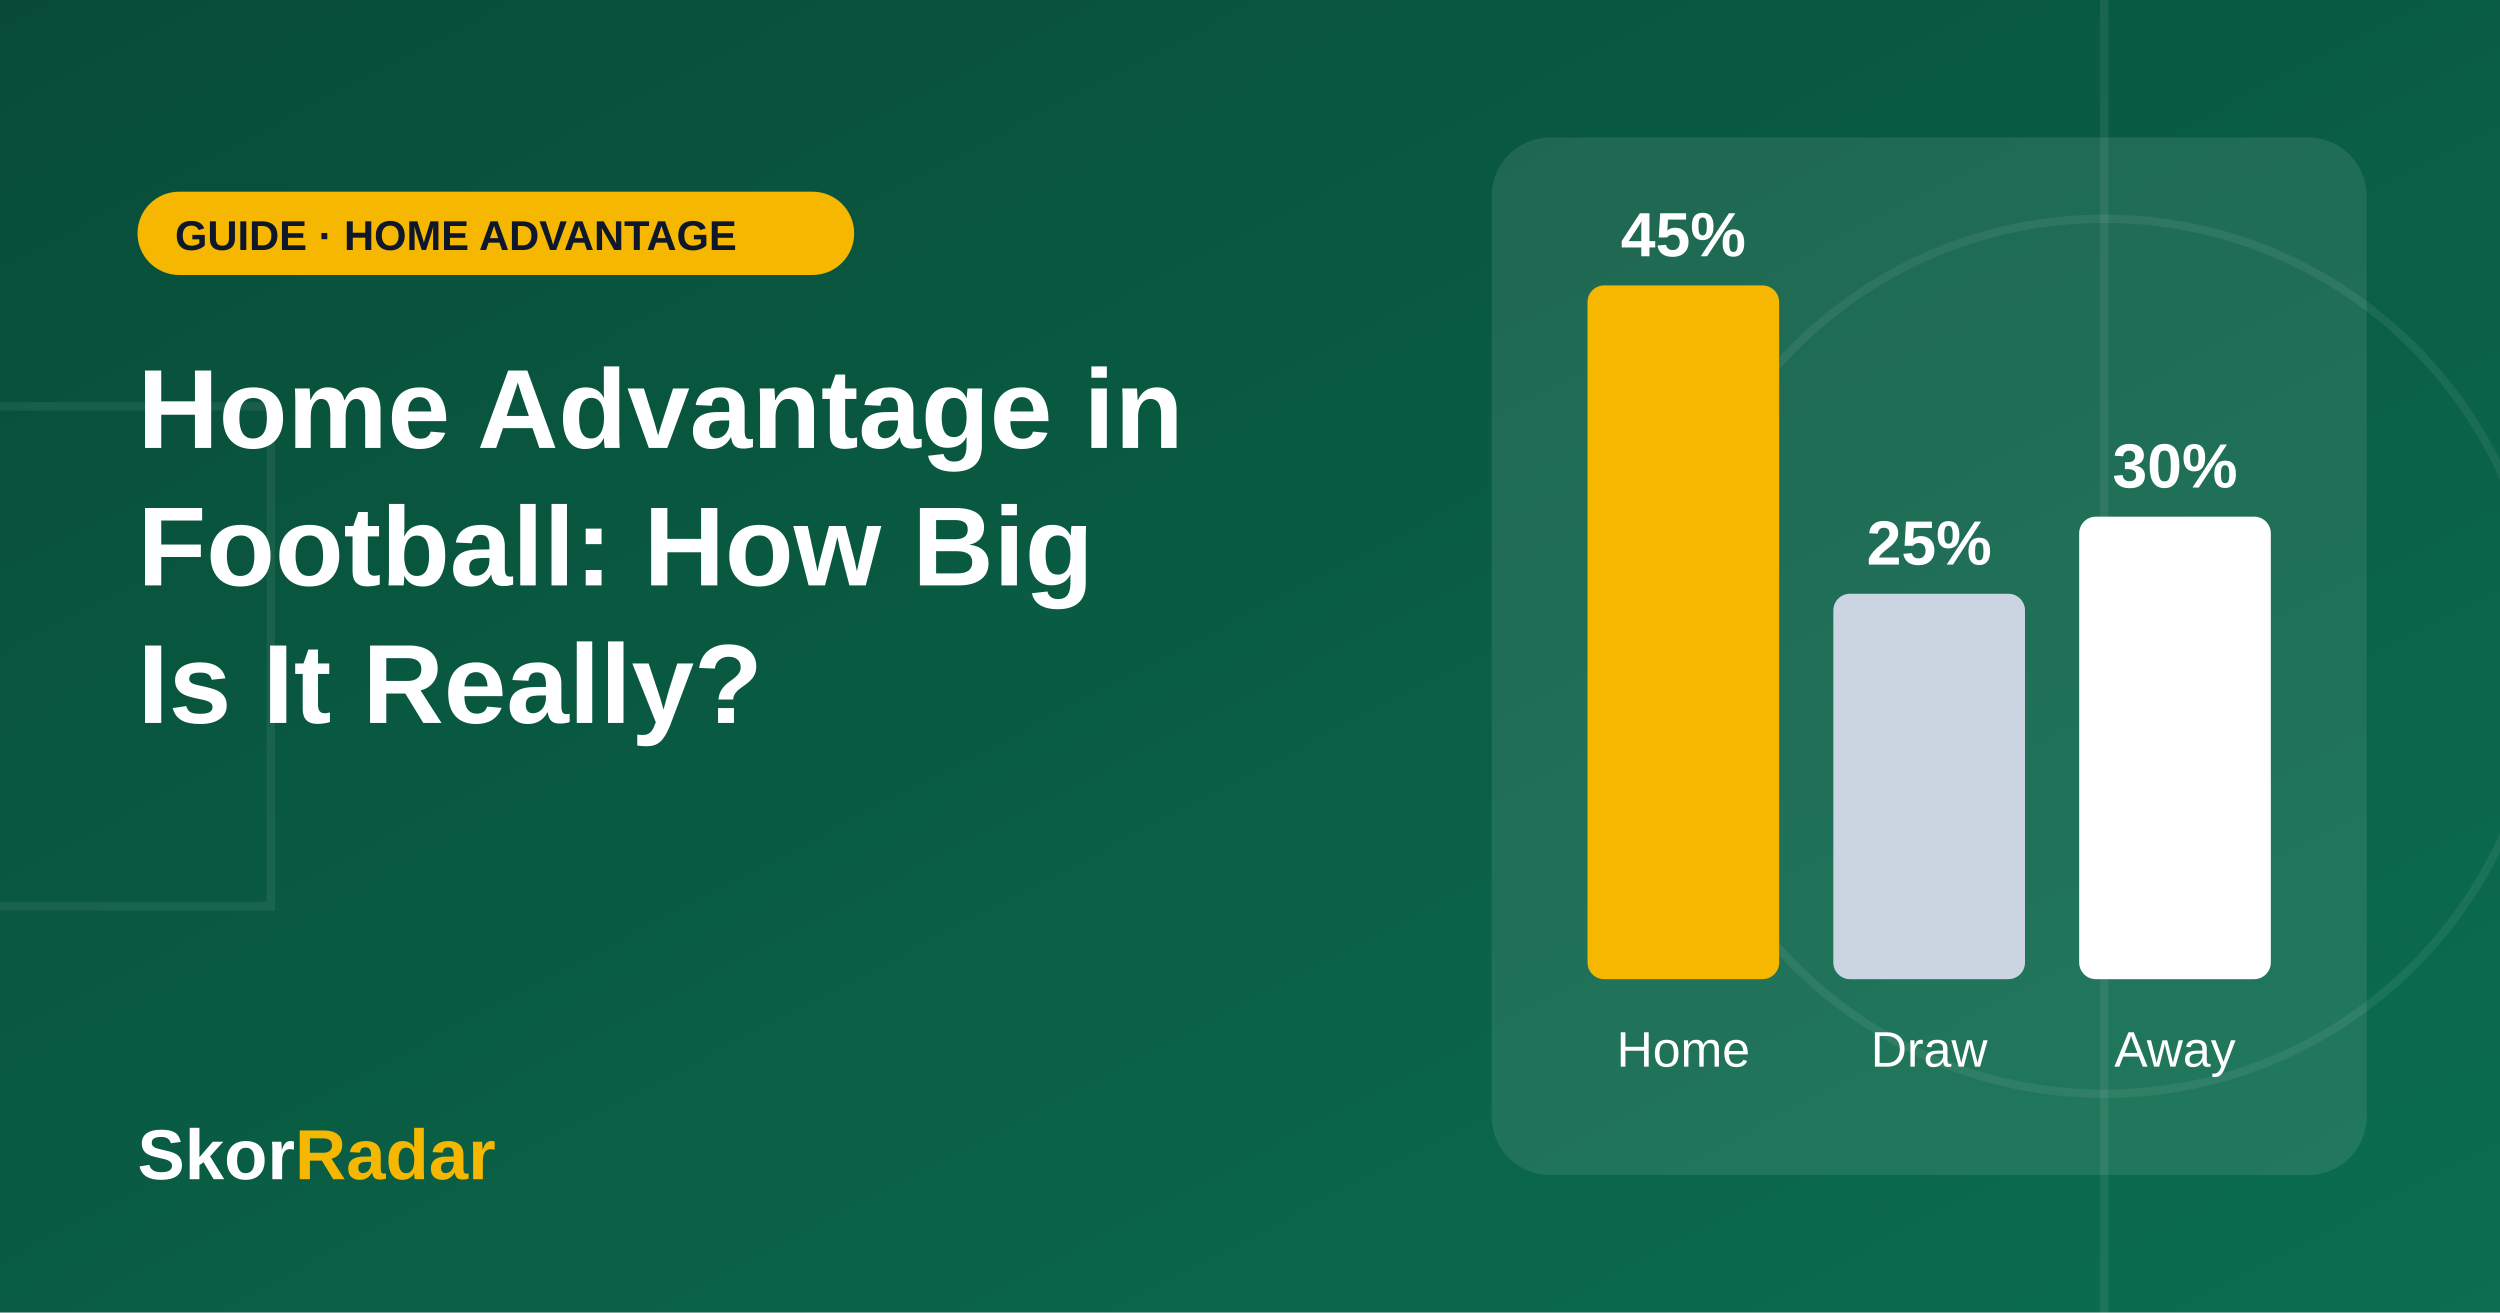
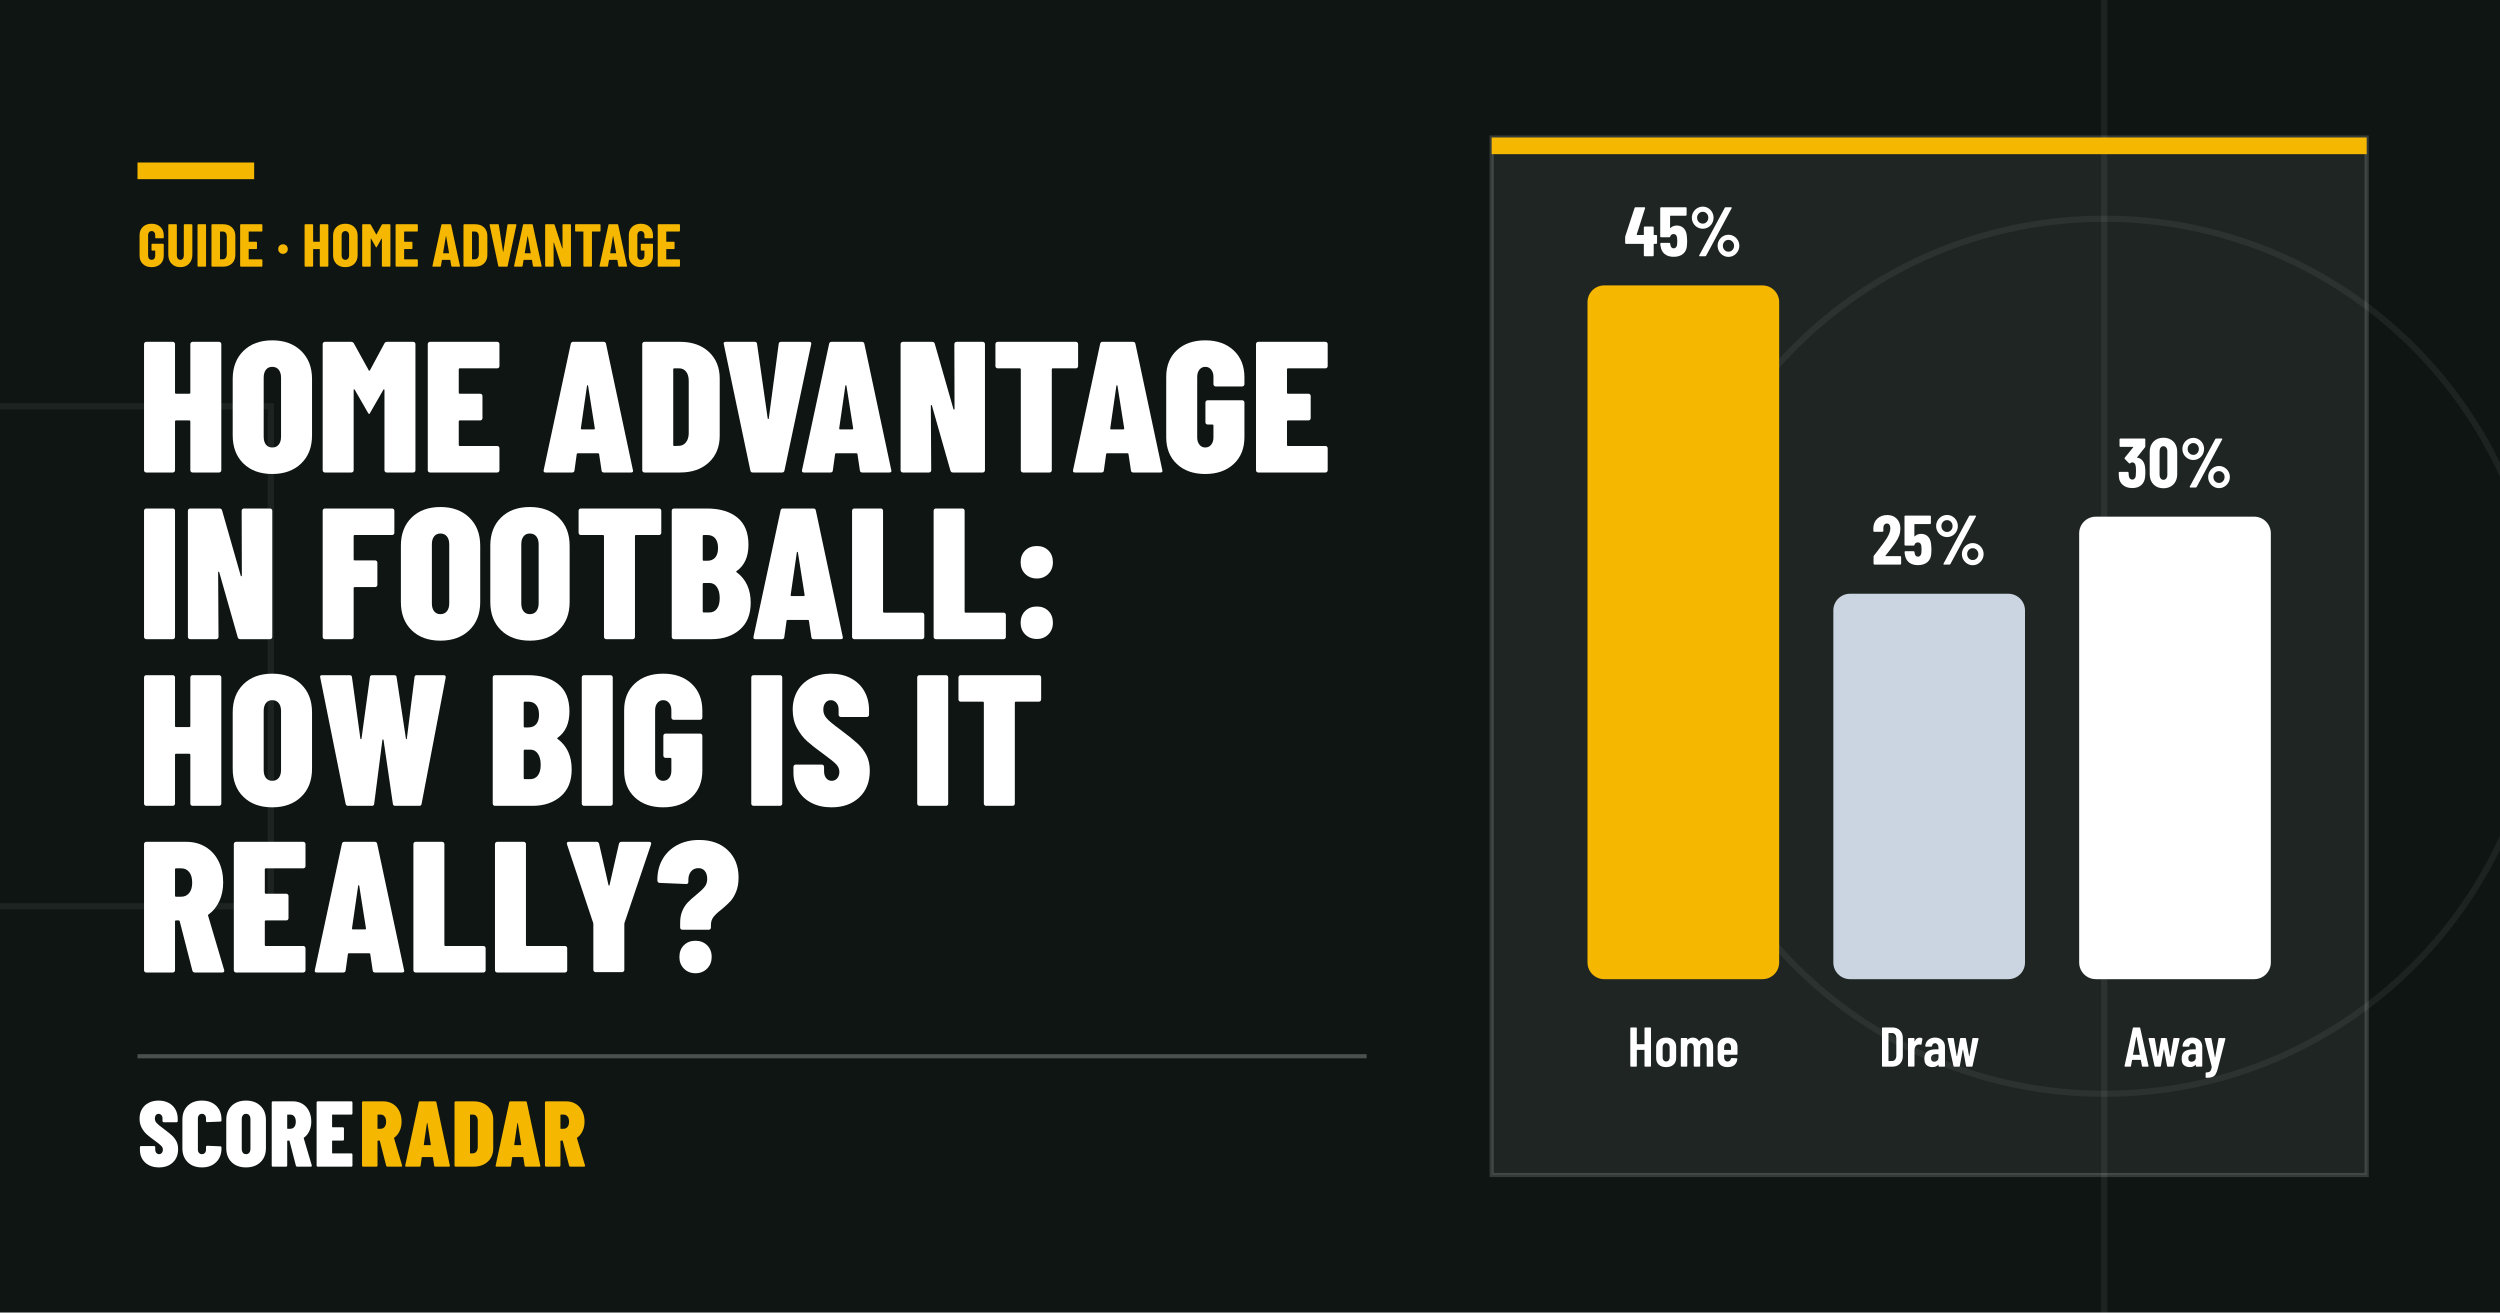
<svg xmlns="http://www.w3.org/2000/svg" viewBox="0 0 1200 630" width="1200" height="630" role="img" aria-label="Home Advantage in Football: How Big Is It Really?">
  <defs>
-     <linearGradient id="bg" x1="0" y1="0" x2="1" y2="1">
-       <stop offset="0" stop-color="#084c38" />
-       <stop offset="1" stop-color="#0b6e4f" />
-     </linearGradient>
+     <path id="g1" d="M197-127Q195-125 196-123Q197-121 200-121L200-121L409-121Q414-121 417.5-117.5Q421-114 421-109L421-109L421-12Q421-7 417.5-3.5Q414 0 409 0L409 0L39 0Q34 0 30.5-3.5Q27-7 27-12L27-12L27-113Q27-122 32-128L32-128Q72-181 88-200L88-200Q176-313 213-371L213-371Q267-457 267-516L267-516Q267-550 253.5-568.5Q240-587 217-587L217-587Q194-587 180-568.5Q166-550 167-521L167-521L167-480Q167-475 163.5-471.5Q160-468 155-468L155-468L36-468Q31-468 27.5-471.5Q24-475 24-480L24-480L24-527Q28-609 83-658.5Q138-708 223-708L223-708Q307-708 358.5-655Q410-602 410-515L410-515Q410-463 393.5-416Q377-369 340-315L340-315Q312-274 244-187L244-187L197-127Z" />
+     <path id="g2" d="M226 11Q138 11 84-44.5Q30-100 30-191L30-191L30-509Q30-600 84-655.5Q138-711 226-711L226-711Q284-711 329-686Q374-661 398.5-615Q423-569 423-509L423-509L423-191Q423-131 398.5-85Q374-39 329-14Q284 11 226 11L226 11ZM226-110Q251-110 266.5-130Q282-150 282-183L282-183L282-517Q282-550 266.5-570Q251-590 226-590L226-590Q201-590 186-570Q171-550 171-517L171-517L171-183Q171-150 186-130Q201-110 226-110L226-110Z" />
+     <path id="g12" d="M200-393Q158-393 122-414Q86-435 65-471.5Q44-508 44-551L44-551Q44-594 65-630Q86-666 122-687.5Q158-709 200-709L200-709Q242-709 277.5-687.5Q313-666 333.5-630Q354-594 354-551L354-551Q354-508 333.5-471.5Q313-435 277.5-414Q242-393 200-393L200-393ZM158 0Q151 0 149-4Q147-8 150-14L150-14L514-692Q518-700 529-700L529-700L604-700Q611-700 613-696Q615-692 612-686L612-686L248-8Q244 0 233 0L233 0L158 0ZM200-466Q234-466 256.5-491Q279-516 279-551L279-551Q279-586 256-610.5Q233-635 200-635L200-635Q166-635 142.5-610.5Q119-586 119-551L119-551Q119-515 142.5-490.5Q166-466 200-466L200-466ZM567 9Q525 9 489.5-12.5Q454-34 433-70.5Q412-107 412-150L412-150Q412-193 433-229Q454-265 489.5-286Q525-307 567-307L567-307Q609-307 644.5-286Q680-265 701-229Q722-193 722-150L722-150Q722-107 701-70.5Q680-34 644.5-12.5Q609 9 567 9L567 9ZM567-65Q601-65 624-90Q647-115 647-150L647-150Q647-185 623.5-209.5Q600-234 567-234L567-234Q533-234 510-209.5Q487-185 487-150L487-150Q487-114 510-89.5Q533-65 567-65L567-65Z" />
+     <path id="g13" d="M233 8Q143 8 88.5-43.5Q34-95 34-181L34-181L34-519Q34-605 88.5-656.5Q143-708 233-708L233-708Q323-708 378-656Q433-604 433-518L433-518L433-480Q433-475 429.5-471.5Q426-468 421-468L421-468L304-468Q299-468 295.5-471.5Q292-475 292-480L292-480L292-520Q292-550 276-568.5Q260-587 233-587L233-587Q207-587 191-568.5Q175-550 175-520L175-520L175-180Q175-150 191-131.5Q207-113 233-113L233-113Q260-113 276-131.5Q292-150 292-180L292-180L292-260Q292-265 287-265L287-265L243-265Q238-265 234.5-268.5Q231-272 231-277L231-277L231-366Q231-371 234.5-374.5Q238-378 243-378L243-378L421-378Q426-378 429.5-374.5Q433-371 433-366L433-366L433-181Q433-95 378-43.5Q323 8 233 8L233 8Z" />
+     <path id="g14" d="M240 8Q150 8 95.5-48.5Q41-105 41-199L41-199L41-688Q41-693 44.5-696.5Q48-700 53-700L53-700L170-700Q175-700 178.5-696.5Q182-693 182-688L182-688L182-185Q182-153 198-133Q214-113 240-113L240-113Q266-113 281.5-133Q297-153 297-185L297-185L297-688Q297-693 300.5-696.5Q304-700 309-700L309-700L426-700Q431-700 434.5-696.5Q438-693 438-688L438-688L438-199Q438-105 383.5-48.5Q329 8 240 8L240 8Z" />
+     <path id="g15" d="M56 0Q51 0 47.5-3.5Q44-7 44-12L44-12L44-688Q44-693 47.5-696.5Q51-700 56-700L56-700L173-700Q178-700 181.5-696.5Q185-693 185-688L185-688L185-12Q185-7 181.5-3.5Q178 0 173 0L173 0L56 0Z" />
+     <path id="g16" d="M56 0Q51 0 47.5-3.5Q44-7 44-12L44-12L44-688Q44-693 47.5-696.5Q51-700 56-700L56-700L237-700Q328-700 383-647Q438-594 438-506L438-506L438-194Q438-106 383-53Q328 0 237 0L237 0L56 0ZM185-126Q185-121 190-121L190-121L235-122Q262-123 279-145Q296-167 297-203L297-203L297-497Q297-535 280-557Q263-579 234-579L234-579L190-579Q185-579 185-574L185-574L185-126Z" />
+     <path id="g17" d="M411-591Q411-586 407.5-582.5Q404-579 399-579L399-579L190-579Q185-579 185-574L185-574L185-416Q185-411 190-411L190-411L310-411Q315-411 318.5-407.5Q322-404 322-399L322-399L322-302Q322-297 318.5-293.5Q315-290 310-290L310-290L190-290Q185-290 185-285L185-285L185-126Q185-121 190-121L190-121L399-121Q404-121 407.5-117.5Q411-114 411-109L411-109L411-12Q411-7 407.5-3.5Q404 0 399 0L399 0L56 0Q51 0 47.5-3.5Q44-7 44-12L44-12L44-688Q44-693 47.5-696.5Q51-700 56-700L56-700L399-700Q404-700 407.5-696.5Q411-693 411-688L411-688L411-591Z" />
+     <path id="g18" d="M113-211Q79-211 56.5-233.5Q34-256 34-290L34-290Q34-325 56-347Q78-369 113-369L113-369Q148-369 170-347Q192-325 192-290L192-290Q192-256 169.5-233.5Q147-211 113-211L113-211Z" />
+     <path id="g20" d="M338 0Q326 0 325-11L325-11L309-107Q309-112 303-112L303-112L176-112Q170-112 170-107L170-107L154-11Q153 0 141 0L141 0L24 0Q11 0 14-13L14-13L161-689Q163-700 174-700L174-700L309-700Q320-700 322-689L322-689L468-13L469-9Q469 0 458 0L458 0L338 0ZM190-226Q190-221 194-221L194-221L284-221Q289-221 288-226L288-226L241-499Q240-502 238-502Q236-502 235-499L235-499L190-226Z" />
+     <path id="g21" d="M432-700Q437-700 440.5-696.5Q444-693 444-688L444-688L444-591Q444-586 440.5-582.5Q437-579 432-579L432-579L307-579Q302-579 302-574L302-574L302-12Q302-7 298.5-3.5Q295 0 290 0L290 0L173 0Q168 0 164.5-3.5Q161-7 161-12L161-12L161-574Q161-579 156-579L156-579L36-579Q31-579 27.5-582.5Q24-586 24-591L24-591L24-688Q24-693 27.5-696.5Q31-700 36-700L36-700L432-700Z" />
+     <path id="g22" d="M330-688Q330-693 333.5-696.5Q337-700 342-700L342-700L458-700Q463-700 466.5-696.5Q470-693 470-688L470-688L470-12Q470-7 466.5-3.5Q463 0 458 0L458 0L326 0Q316 0 313-10L313-10L189-397Q188-400 185.5-399.5Q183-399 183-396L183-396L184-12Q184-7 180.5-3.5Q177 0 172 0L172 0L56 0Q51 0 47.5-3.5Q44-7 44-12L44-12L44-688Q44-693 47.5-696.5Q51-700 56-700L56-700L187-700Q197-700 200-690L200-690L325-303Q326-300 328.5-300.5Q331-301 331-304L331-304L330-688Z" />
+     <path id="g24" d="M419-570Q419-565 415.5-561.5Q412-558 407-558L407-558L206-558Q201-558 201-553L201-553L201-427Q201-422 206-422L206-422L316-422Q321-422 324.5-418.5Q328-415 328-410L328-410L328-291Q328-286 324.5-282.5Q321-279 316-279L316-279L206-279Q201-279 201-274L201-274L201-147Q201-142 206-142L206-142L407-142Q412-142 415.5-138.5Q419-135 419-130L419-130L419-12Q419-7 415.5-3.5Q412 0 407 0L407 0L47 0Q42 0 38.5-3.5Q35-7 35-12L35-12L35-688Q35-693 38.5-696.5Q42-700 47-700L47-700L407-700Q412-700 415.5-696.5Q419-693 419-688L419-688L419-570Z" />
+     <path id="g25" d="M47 0Q42 0 38.5-3.5Q35-7 35-12L35-12L35-688Q35-693 38.5-696.5Q42-700 47-700L47-700L189-700Q194-700 197.5-696.5Q201-693 201-688L201-688L201-147Q201-142 206-142L206-142L410-142Q415-142 418.5-138.5Q422-135 422-130L422-130L422-12Q422-7 418.5-3.5Q415 0 410 0L410 0L47 0Z" />
+     <path id="g26" d="M239 8Q142 8 84.5-48Q27-104 27-199L27-199L27-501Q27-595 84.5-651.5Q142-708 239-708L239-708Q335-708 393.5-651.5Q452-595 452-501L452-501L452-199Q452-104 393.5-48Q335 8 239 8L239 8ZM239-134Q261-134 273.5-149.5Q286-165 286-192L286-192L286-508Q286-535 273.5-550.5Q261-566 239-566L239-566Q217-566 205-550.5Q193-535 193-508L193-508L193-192Q193-165 205-149.5Q217-134 239-134L239-134Z" />
+     <path id="g27" d="M308 0Q297 0 294-10L294-10L226-275Q225-279 221-279L221-279L206-279Q201-279 201-274L201-274L201-12Q201-7 197.5-3.5Q194 0 189 0L189 0L47 0Q42 0 38.5-3.5Q35-7 35-12L35-12L35-688Q35-693 38.5-696.5Q42-700 47-700L47-700L262-700Q320-700 365-672.5Q410-645 434.5-595.5Q459-546 459-483L459-483Q459-427 438.5-382.5Q418-338 381-311L381-311Q379-310 378-308.5Q377-307 378-305L378-305L464-14L465-10Q465 0 454 0L454 0L308 0ZM206-558Q201-558 201-553L201-553L201-411Q201-406 206-406L206-406L234-406Q261-406 277-426Q293-446 293-481L293-481Q293-518 277-538Q261-558 234-558L234-558L206-558Z" />
+     <path id="g28" d="M338 0Q326 0 325-11L325-11L312-98Q312-103 306-103L306-103L198-103Q192-103 192-98L192-98L180-11Q179 0 167 0L167 0L25 0Q12 0 15-13L15-13L160-689Q162-700 173-700L173-700L336-700Q347-700 349-689L349-689L493-13L494-9Q494 0 483 0L483 0L338 0ZM214-236Q214-231 218-231L218-231L285-231Q289-231 289-236L289-236L253-464Q252-468 250-468Q248-468 247-464L247-464L214-236Z" />
+     <path id="g29" d="M452-700Q457-700 460.5-696.5Q464-693 464-688L464-688L464-570Q464-565 460.5-561.5Q457-558 452-558L452-558L328-558Q323-558 323-553L323-553L323-12Q323-7 319.5-3.5Q316 0 311 0L311 0L169 0Q164 0 160.5-3.5Q157-7 157-12L157-12L157-553Q157-558 152-558L152-558L33-558Q28-558 24.5-561.5Q21-565 21-570L21-570L21-688Q21-693 24.5-696.5Q28-700 33-700L33-700L452-700Z" />
+     <path id="g30" d="M47 0Q42 0 38.5-3.5Q35-7 35-12L35-12L35-688Q35-693 38.5-696.5Q42-700 47-700L47-700L189-700Q194-700 197.5-696.5Q201-693 201-688L201-688L201-12Q201-7 197.5-3.5Q194 0 189 0L189 0L47 0Z" />
+     <path id="g31" d="M323-688Q323-693 326.5-696.5Q330-700 335-700L335-700L475-700Q480-700 483.5-696.5Q487-693 487-688L487-688L487-12Q487-7 483.5-3.5Q480 0 475 0L475 0L316 0Q305 0 302-10L302-10L203-358Q202-361 199.5-361.5Q197-362 197-358L197-358L199-12Q199-7 195.5-3.5Q192 0 187 0L187 0L47 0Q42 0 38.5-3.5Q35-7 35-12L35-12L35-688Q35-693 38.5-696.5Q42-700 47-700L47-700L204-700Q215-700 218-690L218-690L318-340Q319-337 321.5-337Q324-337 324-341L324-341L323-688Z" />
+     <path id="g32" d="M236 8Q141 8 84-45.5Q27-99 27-189L27-189L27-512Q27-602 84-655Q141-708 236-708L236-708Q331-708 388.5-654Q446-600 446-510L446-510L446-473Q446-468 442.5-464.5Q439-461 434-461L434-461L292-461Q287-461 283.5-464.5Q280-468 280-473L280-473L280-512Q280-536 268-551Q256-566 236-566L236-566Q217-566 205-551Q193-536 193-512L193-512L193-188Q193-164 205-149Q217-134 236-134L236-134Q256-134 268-149Q280-164 280-188L280-188L280-252Q280-257 275-257L275-257L249-257Q244-257 240.5-260.5Q237-264 237-269L237-269L237-375Q237-380 240.5-383.5Q244-387 249-387L249-387L434-387Q439-387 442.5-383.5Q446-380 446-375L446-375L446-189Q446-99 388.5-45.5Q331 8 236 8L236 8Z" />
+     <path id="g33" d="M230 8Q169 8 123-15.5Q77-39 51.5-81.5Q26-124 26-178L26-178L26-209Q26-214 29.5-217.5Q33-221 38-221L38-221L178-221Q183-221 186.5-217.5Q190-214 190-209L190-209L190-186Q190-162 201.5-148Q213-134 231-134L231-134Q249-134 260.5-147.5Q272-161 272-182L272-182Q272-205 254-223.5Q236-242 182-281L182-281Q132-317 100-345.5Q68-374 45-416.5Q22-459 22-515L22-515Q22-572 47.5-616Q73-660 119.5-684Q166-708 226-708L226-708Q287-708 333.5-683.5Q380-659 405.5-614.5Q431-570 431-512L431-512L431-488Q431-483 427.5-479.5Q424-476 419-476L419-476L280-476Q275-476 271.5-479.5Q268-483 268-488L268-488L268-516Q268-538 256-552Q244-566 226-566L226-566Q208-566 197-552Q186-538 186-515L186-515Q186-490 203-470Q220-450 272-412L272-412Q335-365 367-336Q399-307 417-271.5Q435-236 435-188L435-188Q435-98 378.5-45Q322 8 230 8L230 8Z" />
+     <path id="g34" d="M419-570Q419-565 415.5-561.5Q412-558 407-558L407-558L206-558Q201-558 201-553L201-553L201-427Q201-422 206-422L206-422L316-422Q321-422 324.5-418.5Q328-415 328-410L328-410L328-291Q328-286 324.5-282.5Q321-279 316-279L316-279L206-279Q201-279 201-274L201-274L201-12Q201-7 197.5-3.5Q194 0 189 0L189 0L47 0Q42 0 38.5-3.5Q35-7 35-12L35-12L35-688Q35-693 38.5-696.5Q42-700 47-700L47-700L407-700Q412-700 415.5-696.5Q419-693 419-688L419-688L419-570Z" />
+     <path id="g35" d="M458-195Q458-101 399-50.5Q340 0 249 0L249 0L47 0Q42 0 38.5-3.5Q35-7 35-12L35-12L35-688Q35-693 38.5-696.5Q42-700 47-700L47-700L223-700Q327-700 386.5-651.5Q446-603 446-506L446-506Q446-410 383-365L383-365Q378-362 382-359L382-359Q458-303 458-195L458-195ZM206-558Q201-558 201-553L201-553L201-425Q201-420 206-420L206-420L225-420Q253-420 268-437.5Q283-455 283-488L283-488Q283-522 268-540Q253-558 225-558L225-558L206-558ZM236-143Q262-143 277-163Q292-183 292-220L292-220Q292-257 277-279Q262-301 237-301L237-301L206-301Q201-301 201-296L201-296L201-148Q201-143 206-143L206-143L236-143Z" />
+     <path id="g36" d="M151-325Q113-325 88.5-349.5Q64-374 64-412L64-412Q64-451 88.5-475Q113-499 151-499L151-499Q189-499 213-475Q237-451 237-412L237-412Q237-374 212.5-349.5Q188-325 151-325L151-325ZM151-1Q113-1 88.5-25.5Q64-50 64-88L64-88Q64-127 88.5-151Q113-175 151-175L151-175Q189-175 213-151Q237-127 237-88L237-88Q237-50 212.5-25.5Q188-1 151-1L151-1Z" />
+     <path id="g37" d="M283-688Q283-693 286.5-696.5Q290-700 295-700L295-700L437-700Q442-700 445.5-696.5Q449-693 449-688L449-688L449-12Q449-7 445.5-3.5Q442 0 437 0L437 0L295 0Q290 0 286.5-3.5Q283-7 283-12L283-12L283-274Q283-279 278-279L278-279L206-279Q201-279 201-274L201-274L201-12Q201-7 197.5-3.5Q194 0 189 0L189 0L47 0Q42 0 38.5-3.5Q35-7 35-12L35-12L35-688Q35-693 38.5-696.5Q42-700 47-700L47-700L189-700Q194-700 197.5-696.5Q201-693 201-688L201-688L201-427Q201-422 206-422L206-422L278-422Q283-422 283-427L283-427L283-688Z" />
+     <path id="g38" d="M167 0Q156 0 154-11L154-11L18-687L17-691Q17-700 28-700L28-700L175-700Q187-700 188-689L188-689L233-360Q234-357 236-357Q238-357 239-360L239-360L284-689Q285-700 297-700L297-700L414-700Q426-700 427-689L427-689L477-360Q478-357 480-357Q482-357 482-360L482-360L523-689Q524-700 535-700L535-700L679-700Q692-700 690-687L690-687L561-11Q560 0 548 0L548 0L420 0Q408 0 407-11L407-11L357-353Q356-356 353.5-356Q351-356 351-353L351-353L307-11Q306 0 295 0L295 0L167 0Z" />
+     <path id="g39" d="M174-2Q169-2 165.5-5.5Q162-9 162-14L162-14L162-260L161-266L21-686Q20-688 20-691L20-691Q20-700 30-700L30-700L180-700Q190-700 193-689L193-689L243-469Q244-465 246-465Q248-465 249-469L249-469L299-689Q302-700 312-700L312-700L462-700Q468-700 470.5-696.5Q473-693 471-686L471-686L329-266L328-260L328-14Q328-9 324.5-5.5Q321-2 316-2L316-2L174-2Z" />
+     <path id="g41" d="M236 8Q141 8 84-48Q27-104 27-197L27-197L27-504Q27-598 84-653Q141-708 236-708L236-708Q331-708 388.5-653Q446-598 446-504L446-504L446-495Q446-490 442.5-486.5Q439-483 434-483L434-483L292-477Q280-477 280-489L280-489L280-516Q280-539 268-552.5Q256-566 236-566L236-566Q217-566 205-552.5Q193-539 193-516L193-516L193-183Q193-161 205-147.5Q217-134 236-134L236-134Q256-134 268-147.5Q280-161 280-183L280-183L280-212Q280-217 283.5-220.5Q287-224 292-224L292-224L434-218Q439-218 442.5-214.5Q446-211 446-206L446-206L446-197Q446-104 388.5-48Q331 8 236 8L236 8Z" />
+     <path id="g42" d="M47 0Q42 0 38.5-3.5Q35-7 35-12L35-12L35-688Q35-693 38.5-696.5Q42-700 47-700L47-700L238-700Q334-700 392-646Q450-592 450-503L450-503L450-197Q450-108 392-54Q334 0 238 0L238 0L47 0ZM201-147Q201-142 206-142L206-142L234-143Q255-144 269-161.5Q283-179 284-208L284-208L284-492Q284-522 270-540Q256-558 233-558L233-558L206-558Q201-558 201-553L201-553L201-147Z" />
+     <path id="g59" d="M412-280Q416-242 416-218L416-218Q416-185 413-155L413-155Q409-78 358.5-35Q308 8 223 8L223 8Q143 8 94-32Q45-72 35-151L35-151L32-179Q32-191 44-191L44-191L161-191Q173-191 174-179L174-179Q174-173 176-163L176-163Q185-113 223-113L223-113Q243-113 255.5-126.5Q268-140 272-164L272-164Q275-190 275-219L275-219Q275-240 271-270L271-270Q267-293 254.5-305Q242-317 223-317L223-317Q185-317 174-282L174-282Q171-271 161-271L161-271L43-271Q38-271 34.5-274.5Q31-278 31-283L31-283L31-688Q31-693 34.5-696.5Q38-700 43-700L43-700L396-700Q401-700 404.5-696.5Q408-693 408-688L408-688L408-591Q408-586 404.5-582.5Q401-579 396-579L396-579L177-579Q172-579 172-574L172-574L172-406Q172-403 174-402Q176-401 178-404L178-404Q195-421 218-430Q241-439 267-439L267-439Q331-439 369.5-397Q408-355 412-280L412-280Z" />
+     <path id="g61" d="M458-304Q463-304 466.5-300.5Q470-297 470-292L470-292L470-189Q470-184 466.5-180.5Q463-177 458-177L458-177L427-177Q422-177 422-172L422-172L422-12Q422-7 418.5-3.5Q415 0 410 0L410 0L293 0Q288 0 284.5-3.5Q281-7 281-12L281-12L281-172Q281-177 276-177L276-177L26-177Q21-177 17.5-180.5Q14-184 14-189L14-189L14-271Q14-280 16-286L16-286L149-690Q152-700 162-700L162-700L289-700Q295-700 298-696.5Q301-693 299-686L299-686L179-310Q178-304 183-304L183-304L276-304Q281-304 281-309L281-309L281-413Q281-418 284.5-421.5Q288-425 293-425L293-425L410-425Q415-425 418.5-421.5Q422-418 422-413L422-413L422-309Q422-304 427-304L427-304L458-304Z" />
+     <path id="g64" d="M220-519Q299-519 348-473Q397-427 397-352L397-352L397-12Q397-7 393.5-3.5Q390 0 385 0L385 0L293 0Q288 0 284.5-3.5Q281-7 281-12L281-12L281-31Q281-34 279-35Q277-36 275-33L275-33Q240 8 173 8L173 8Q116 8 72.5-24.5Q29-57 29-143L29-143Q29-233 81.5-271Q134-309 224-309L224-309L276-309Q281-309 281-314L281-314L281-340Q281-376 263-397.5Q245-419 218-419L218-419Q197-419 183-405.5Q169-392 166-369L166-369Q165-357 153-357L153-357L56-357Q44-357 45-369L45-369Q50-437 98.5-478Q147-519 220-519L220-519ZM205-88Q235-88 258-107Q281-126 281-160L281-160L281-217Q281-222 276-222L276-222L224-222Q190-222 169-203.5Q148-185 148-150L148-150Q148-119 164-103.5Q180-88 205-88L205-88Z" />
+     <path id="g71" d="M392-225Q392-220 388.5-216.5Q385-213 380-213L380-213L159-213Q154-213 154-208L154-208L154-163Q154-132 171-112Q188-92 215-92L215-92Q238-92 254.5-106.5Q271-121 276-144L276-144Q279-154 289-154L289-154L378-150Q383-150 386.5-146.5Q390-143 389-137L389-137Q382-67 338-29.5Q294 8 215 8L215 8Q133 8 85.5-35.5Q38-79 38-154L38-154L38-357Q38-430 85.5-474.5Q133-519 215-519L215-519Q297-519 344.5-474.5Q392-430 392-357L392-357L392-225ZM215-419Q188-419 171-399Q154-379 154-348L154-348L154-303Q154-298 159-298L159-298L272-298Q277-298 277-303L277-303L277-348Q277-380 260-399.5Q243-419 215-419L215-419Z" />
+     <path id="g72" d="M491-519Q556-519 589.5-473.5Q623-428 623-347L623-347L623-12Q623-7 619.5-3.5Q616 0 611 0L611 0L520 0Q515 0 511.5-3.5Q508-7 508-12L508-12L508-339Q508-377 493-398Q478-419 452-419L452-419Q424-419 408-398Q392-377 392-340L392-340L392-12Q392-7 388.5-3.5Q385 0 380 0L380 0L289 0Q284 0 280.5-3.5Q277-7 277-12L277-12L277-339Q277-377 261.5-398Q246-419 221-419L221-419Q193-419 177-398Q161-377 161-340L161-340L161-12Q161-7 157.5-3.5Q154 0 149 0L149 0L58 0Q53 0 49.5-3.5Q46-7 46-12L46-12L46-499Q46-504 49.5-507.5Q53-511 58-511L58-511L149-511Q154-511 157.5-507.5Q161-504 161-499L161-499L161-483Q161-480 163-479Q165-478 167-481L167-481Q187-501 212-510Q237-519 261-519L261-519Q335-519 370-456L370-456Q373-452 379-459L379-459Q399-491 429.5-505Q460-519 491-519L491-519Z" />
+     <path id="g75" d="M255-517Q282-517 297-507L297-507Q305-502 303-492L303-492L287-399Q286-387 273-392L273-392Q259-396 247-396L247-396Q235-396 225-393L225-393Q197-389 179.5-361.5Q162-334 162-296L162-296L162-13Q162-8 158.5-4.5Q155-1 150-1L150-1L58-1Q53-1 49.5-4.5Q46-8 46-13L46-13L46-499Q46-504 49.5-507.5Q53-511 58-511L58-511L150-511Q155-511 158.5-507.5Q162-504 162-499L162-499L162-453Q162-449 164-448.5Q166-448 167-452L167-452Q194-517 255-517L255-517Z" />
+     <path id="g77" d="M216 8Q133 8 85.5-36Q38-80 38-155L38-155L38-356Q38-430 86-474.5Q134-519 216-519L216-519Q299-519 347-474.5Q395-430 395-356L395-356L395-155Q395-80 347.5-36Q300 8 216 8L216 8ZM216-93Q244-93 261.5-112.5Q279-132 279-164L279-164L279-348Q279-379 261.5-399Q244-419 216-419L216-419Q188-419 171-399.5Q154-380 154-348L154-348L154-164Q154-132 171-112.5Q188-93 216-93L216-93Z" />
+     <path id="g83" d="M139 0Q128 0 126-11L126-11L19-499L19-503Q19-512 30-512L30-512L118-512Q130-512 131-501L131-501L183-190Q184-187 186-187Q188-187 189-190L189-190L244-501Q245-512 257-512L257-512L335-512Q347-512 348-501L348-501L404-189Q405-186 407-186Q409-186 410-189L410-189L463-501Q464-512 476-512L476-512L563-510Q576-510 573-497L573-497L466-11Q464 0 453 0L453 0L363 0Q351 0 350-11L350-11L297-303Q296-306 294-306Q292-306 291-303L291-303L239-11Q238 0 226 0L226 0L139 0Z" />
+     <path id="g88" d="M40 199Q38 199 36 195.5Q34 192 34 187L34 187L34 115Q34 110 37 106.5Q40 103 44 103L44 103Q77 102 96 94.5Q115 87 126.5 65.5Q138 44 143 3L143 3L142-3L16-499L16-503Q16-512 27-512L27-512L125-512Q137-512 138-501L138-501L199-170Q200-167 202-167Q204-167 205-170L205-170L264-501Q265-512 277-512L277-512L376-510Q390-510 387-497L387-497L253 28Q234 99 213 134Q192 169 154 184Q116 199 45 199L45 199L40 199Z" />
+     <path id="g103" d="M295-688Q295-693 298.5-696.5Q302-700 307-700L307-700L424-700Q429-700 432.5-696.5Q436-693 436-688L436-688L436-12Q436-7 432.5-3.5Q429 0 424 0L424 0L307 0Q302 0 298.5-3.5Q295-7 295-12L295-12L295-285Q295-290 290-290L290-290L190-290Q185-290 185-285L185-285L185-12Q185-7 181.5-3.5Q178 0 173 0L173 0L56 0Q51 0 47.5-3.5Q44-7 44-12L44-12L44-688Q44-693 47.5-696.5Q51-700 56-700L56-700L173-700Q178-700 181.5-696.5Q185-693 185-688L185-688L185-416Q185-411 190-411L190-411L290-411Q295-411 295-416L295-416L295-688Z" />
+     <path id="g107" d="M307-688Q307-693 310.5-696.5Q314-700 319-700L319-700L411-700Q416-700 419.5-696.5Q423-693 423-688L423-688L423-12Q423-7 419.5-3.5Q416 0 411 0L411 0L319 0Q314 0 310.5-3.5Q307-7 307-12L307-12L307-295Q307-300 302-300L302-300L175-300Q170-300 170-295L170-295L170-12Q170-7 166.5-3.5Q163 0 158 0L158 0L66 0Q61 0 57.5-3.5Q54-7 54-12L54-12L54-688Q54-693 57.5-696.5Q61-700 66-700L66-700L158-700Q163-700 166.5-696.5Q170-693 170-688L170-688L170-406Q170-401 175-401L175-401L302-401Q307-401 307-406L307-406L307-688Z" />
+     <path id="g119" d="M66 0Q61 0 57.5-3.5Q54-7 54-12L54-12L54-688Q54-693 57.5-696.5Q61-700 66-700L66-700L237-700Q323-700 374.5-648Q426-596 426-509L426-509L426-191Q426-104 374.5-52Q323 0 237 0L237 0L66 0ZM170-105Q170-100 175-100L175-100L235-101Q268-101 288.5-127.5Q309-154 310-198L310-198L310-502Q310-547 289.5-573.5Q269-600 234-600L234-600L175-600Q170-600 170-595L170-595L170-105Z" />
+     <path id="g120" d="M399-296Q404-258 404-222L404-222Q404-178 400-147L400-147Q392-75 344.5-33.5Q297 8 217 8L217 8Q134 8 82-36Q30-80 26-153L26-153Q23-180 23-211L23-211Q23-223 35-223L35-223L152-223Q164-223 164-211L164-211Q164-188 167-168L167-168Q170-142 183-127.5Q196-113 217-113L217-113Q237-113 250-127Q263-141 267-165L267-165Q270-200 270-237L270-237Q270-284 265-311L265-311Q261-334 248.5-346.5Q236-359 217-359L217-359Q202-359 187-346L187-346Q181-342 179-342L179-342Q175-342 170-347L170-347L110-408Q106-412 106-417L106-417Q106-421 109-425L109-425L230-574Q232-576 231-578Q230-580 227-580L227-580L47-580Q42-580 38.5-583.5Q35-587 35-592L35-592L35-688Q35-693 38.5-696.5Q42-700 47-700L47-700L391-700Q396-700 399.5-696.5Q403-693 403-688L403-688L403-588Q403-580 398-573L398-573L286-432Q285-430 285-428Q285-426 287-426L287-426Q331-422 361.5-386Q392-350 399-296L399-296Z" />
+     <path id="g121" d="M338 0Q326 0 325-11L325-11L306-116Q306-121 300-121L300-121L154-121Q148-121 148-116L148-116L129-11Q128 0 116 0L116 0L25 0Q11 0 14-13L14-13L162-689Q164-700 175-700L175-700L281-700Q292-700 294-689L294-689L442-13L442-9Q442 0 431 0L431 0L338 0ZM166-217Q165-212 171-212L171-212L282-212Q288-212 287-217L287-217L229-533Q228-536 226-536Q224-536 223-533L223-533L166-217Z" />
+     <path id="g122" d="M236 8Q144 8 89-46Q34-100 34-190L34-190L34-510Q34-600 89-654Q144-708 236-708L236-708Q328-708 383.5-654Q439-600 439-510L439-510L439-190Q439-100 383.5-46Q328 8 236 8L236 8ZM236-113Q264-113 281-132.5Q298-152 298-184L298-184L298-516Q298-548 281-567.5Q264-587 236-587L236-587Q208-587 191.5-567.5Q175-548 175-516L175-516L175-184Q175-152 191.5-132.5Q208-113 236-113L236-113Z" />
+     <path id="g123" d="M364-692Q368-700 379-700L379-700L495-700Q500-700 503.5-696.5Q507-693 507-688L507-688L507-12Q507-7 503.5-3.5Q500 0 495 0L495 0L378 0Q373 0 369.5-3.5Q366-7 366-12L366-12L366-461Q366-465 364-465Q362-465 360-462L360-462L282-324Q277-316 274-316L274-316Q271-316 266-324L266-324L188-462Q186-465 184-465Q182-465 182-461L182-461L182-12Q182-7 178.5-3.5Q175 0 170 0L170 0L53 0Q48 0 44.5-3.5Q41-7 41-12L41-12L41-688Q41-693 44.5-696.5Q48-700 53-700L53-700L168-700Q178-700 183-692L183-692L272-533Q275-529 278-533L278-533L364-692Z" />
+     <path id="g124" d="M179 0Q168 0 166-11L166-11L23-687L22-691Q22-700 33-700L33-700L162-700Q174-700 175-689L175-689L244-249Q245-245 247-245Q249-245 250-249L250-249L317-689Q318-700 330-700L330-700L455-700Q468-700 465-687L465-687L321-11Q319 0 308 0L308 0L179 0Z" />
+     <path id="g125" d="M361-692Q365-700 376-700L376-700L515-700Q520-700 523.5-696.5Q527-693 527-688L527-688L527-12Q527-7 523.5-3.5Q520 0 515 0L515 0L373 0Q368 0 364.5-3.5Q361-7 361-12L361-12L361-441Q361-445 359-445.5Q357-446 355-443L355-443L285-321Q281-313 279-313L279-313Q277-313 272-321L272-321L202-443Q200-446 198-446Q196-446 196-442L196-442L196-12Q196-7 192.5-3.5Q189 0 184 0L184 0L42 0Q37 0 33.5-3.5Q30-7 30-12L30-12L30-688Q30-693 33.5-696.5Q37-700 42-700L42-700L182-700Q192-700 197-692L197-692L277-547Q280-543 283-547L283-547L361-692Z" />
+     <path id="g126" d="M174 0Q163 0 161-11L161-11L19-687L18-691Q18-700 29-700L29-700L184-700Q196-700 197-689L197-689L254-290Q255-286 257.5-286.5Q260-287 260-290L260-290L313-689Q314-700 326-700L326-700L477-700Q490-700 487-687L487-687L344-11Q342 0 331 0L331 0L174 0Z" />
+     <path id="g127" d="M147-229Q142-229 138.5-232.5Q135-236 135-241L135-241L135-265Q135-303 147-330.5Q159-358 176-375.5Q193-393 221-416L221-416Q252-441 266-458.5Q280-476 280-501L280-501Q280-528 267.5-543.5Q255-559 233-559L233-559Q208-559 193.5-541.5Q179-524 179-496L179-496L179-485Q179-474 167-474L167-474L25-480Q20-480 16.5-484Q13-488 13-493L13-493L13-496Q13-559 41-607.5Q69-656 120-683Q171-710 237-710L237-710Q333-710 390.5-655Q448-600 448-509L448-509Q448-465 435-433Q422-401 404-381.5Q386-362 357-338L357-338Q328-316 314-298Q300-280 300-255L300-255L300-241Q300-236 296.5-232.5Q293-229 288-229L288-229L147-229ZM217 4Q180 4 155.5-20.5Q131-45 131-83L131-83Q131-122 155-146Q179-170 217-170L217-170Q255-170 279.5-146Q304-122 304-83L304-83Q304-46 279.5-21Q255 4 217 4L217 4Z" />
  </defs>
-   <rect width="1200" height="630" fill="url(#bg)" />
-   <g fill="none" stroke="#fff" stroke-opacity="0.07" stroke-width="4">
+   <rect width="1200" height="630" fill="#0e1512" />
+   <g fill="none" stroke="#fff" stroke-opacity="0.06" stroke-width="3">
    <circle cx="1010" cy="315" r="210" />
    <line x1="1010" y1="0" x2="1010" y2="630" />
    <rect x="-40" y="195" width="170" height="240" />
  </g>
-   <rect x="66" y="92" width="344" height="40" rx="20" fill="#f5b700" />
-   <text x="84" y="120" font-family="Arial, Helvetica, sans-serif" font-size="20" font-weight="700" fill="#0f172a" text-anchor="start">GUIDE · HOME ADVANTAGE</text>
-   <text x="66" y="215" font-family="Arial, Helvetica, sans-serif" font-size="54" font-weight="700" fill="#fff" text-anchor="start">Home Advantage in</text>
-   <text x="66" y="281" font-family="Arial, Helvetica, sans-serif" font-size="54" font-weight="700" fill="#fff" text-anchor="start">Football: How Big</text>
-   <text x="66" y="347" font-family="Arial, Helvetica, sans-serif" font-size="54" font-weight="700" fill="#fff" text-anchor="start">Is It Really?</text>
-   <text x="66" y="566" font-family="Arial, Helvetica, sans-serif" font-size="34" font-weight="700" fill="#fff">Skor<tspan fill="#f5b700">Radar</tspan>
-   </text>
-   <rect x="716" y="66" width="420" height="498" rx="28" fill="#fff" fill-opacity="0.09" />
+   <rect x="66" y="78" width="56" height="8" fill="#f5b700" />
+   <g fill="#f5b700" transform="translate(66 128) scale(0.0291)">
+     <use href="#g13" x="0" />
+     <use href="#g14" x="467" />
+     <use href="#g15" x="946" />
+     <use href="#g16" x="1176" />
+     <use href="#g17" x="1649" />
+     <use href="#g18" x="2287" />
+     <use href="#g103" x="2712" />
+     <use href="#g122" x="3192" />
+     <use href="#g123" x="3665" />
+     <use href="#g17" x="4213" />
+     <use href="#g20" x="4851" />
+     <use href="#g16" x="5333" />
+     <use href="#g124" x="5785" />
+     <use href="#g20" x="6198" />
+     <use href="#g22" x="6680" />
+     <use href="#g21" x="7194" />
+     <use href="#g20" x="7607" />
+     <use href="#g13" x="8070" />
+     <use href="#g17" x="8537" />
+   </g>
+   <g fill="#fff" transform="translate(66 226.8) scale(0.0896)">
+     <use href="#g37" x="0" />
+     <use href="#g26" x="483" />
+     <use href="#g125" x="962" />
+     <use href="#g24" x="1520" />
+     <use href="#g28" x="2161" />
+     <use href="#g42" x="2669" />
+     <use href="#g126" x="3122" />
+     <use href="#g28" x="3545" />
+     <use href="#g31" x="4053" />
+     <use href="#g29" x="4575" />
+     <use href="#g28" x="4997" />
+     <use href="#g32" x="5484" />
+     <use href="#g24" x="5957" />
+   </g>
+   <g fill="#fff" transform="translate(66 306.8) scale(0.0896)">
+     <use href="#g30" x="0" />
+     <use href="#g31" x="235" />
+     <use href="#g34" x="957" />
+     <use href="#g26" x="1384" />
+     <use href="#g26" x="1863" />
+     <use href="#g29" x="2342" />
+     <use href="#g35" x="2827" />
+     <use href="#g28" x="3285" />
+     <use href="#g25" x="3793" />
+     <use href="#g25" x="4230" />
+     <use href="#g36" x="4667" />
+   </g>
+   <g fill="#fff" transform="translate(66 386.8) scale(0.0896)">
+     <use href="#g37" x="0" />
+     <use href="#g26" x="483" />
+     <use href="#g38" x="961" />
+     <use href="#g35" x="1868" />
+     <use href="#g30" x="2345" />
+     <use href="#g32" x="2580" />
+     <use href="#g30" x="3253" />
+     <use href="#g33" x="3488" />
+     <use href="#g30" x="4142" />
+     <use href="#g29" x="4377" />
+   </g>
+   <g fill="#fff" transform="translate(66 466.8) scale(0.0896)">
+     <use href="#g27" x="0" />
+     <use href="#g24" x="481" />
+     <use href="#g28" x="935" />
+     <use href="#g25" x="1443" />
+     <use href="#g25" x="1880" />
+     <use href="#g39" x="2280" />
+     <use href="#g127" x="2772" />
+   </g>
+   <rect x="66" y="506" width="590" height="2" fill="#fff" fill-opacity="0.25" />
+   <g fill="#fff" transform="translate(66 560) scale(0.0448)">
+     <use href="#g33" x="0" />
+     <use href="#g41" x="454" />
+     <use href="#g26" x="924" />
+     <use href="#g27" x="1403" />
+     <use href="#g24" x="1884" />
+   </g>
+   <g fill="#f5b700" transform="translate(172.2 560) scale(0.0448)">
+     <use href="#g27" x="0" />
+     <use href="#g28" x="483" />
+     <use href="#g42" x="991" />
+     <use href="#g28" x="1452" />
+     <use href="#g27" x="1960" />
+   </g>
+   <rect x="716" y="66" width="420" height="498" fill="#fff" fill-opacity="0.07" stroke="#fff" stroke-opacity="0.16" stroke-width="2" />
+   <rect x="716" y="66" width="420" height="8" fill="#f5b700" />
  <rect x="762" y="137" width="92" height="333" rx="8" fill="#f5b700" />
-   <text x="808" y="123" font-family="Arial, Helvetica, sans-serif" font-size="30" font-weight="700" fill="#fff" text-anchor="middle">45%</text>
-   <text x="808" y="512" font-family="Arial, Helvetica, sans-serif" font-size="24" font-weight="400" fill="#fff" text-anchor="middle">Home</text>
+   <g fill="#fff" transform="translate(779.6 123) scale(0.0336)">
+     <use href="#g61" x="0" />
+     <use href="#g59" x="484" />
+     <use href="#g12" x="923" />
+   </g>
+   <g fill="#fff" transform="translate(781.1 512) scale(0.0269)">
+     <use href="#g107" x="0" />
+     <use href="#g77" x="477" />
+     <use href="#g72" x="909" />
+     <use href="#g71" x="1574" />
+   </g>
  <rect x="880" y="285" width="92" height="185" rx="8" fill="#cbd5e1" />
-   <text x="926" y="271" font-family="Arial, Helvetica, sans-serif" font-size="30" font-weight="700" fill="#fff" text-anchor="middle">25%</text>
-   <text x="926" y="512" font-family="Arial, Helvetica, sans-serif" font-size="24" font-weight="400" fill="#fff" text-anchor="middle">Draw</text>
+   <g fill="#fff" transform="translate(898.4 271) scale(0.0336)">
+     <use href="#g1" x="0" />
+     <use href="#g59" x="438" />
+     <use href="#g12" x="877" />
+   </g>
+   <g fill="#fff" transform="translate(901.9 512) scale(0.0269)">
+     <use href="#g119" x="0" />
+     <use href="#g75" x="472" />
+     <use href="#g64" x="781" />
+     <use href="#g83" x="1204" />
+   </g>
  <rect x="998" y="248" width="92" height="222" rx="8" fill="#fff" />
-   <text x="1044" y="234" font-family="Arial, Helvetica, sans-serif" font-size="30" font-weight="700" fill="#fff" text-anchor="middle">30%</text>
-   <text x="1044" y="512" font-family="Arial, Helvetica, sans-serif" font-size="24" font-weight="400" fill="#fff" text-anchor="middle">Away</text>
+   <g fill="#fff" transform="translate(1016.2 234) scale(0.0336)">
+     <use href="#g120" x="0" />
+     <use href="#g2" x="436" />
+     <use href="#g12" x="889" />
+   </g>
+   <g fill="#fff" transform="translate(1019.4 512) scale(0.0269)">
+     <use href="#g121" x="0" />
+     <use href="#g83" x="423" />
+     <use href="#g64" x="1004" />
+     <use href="#g88" x="1427" />
+   </g>
</svg>
